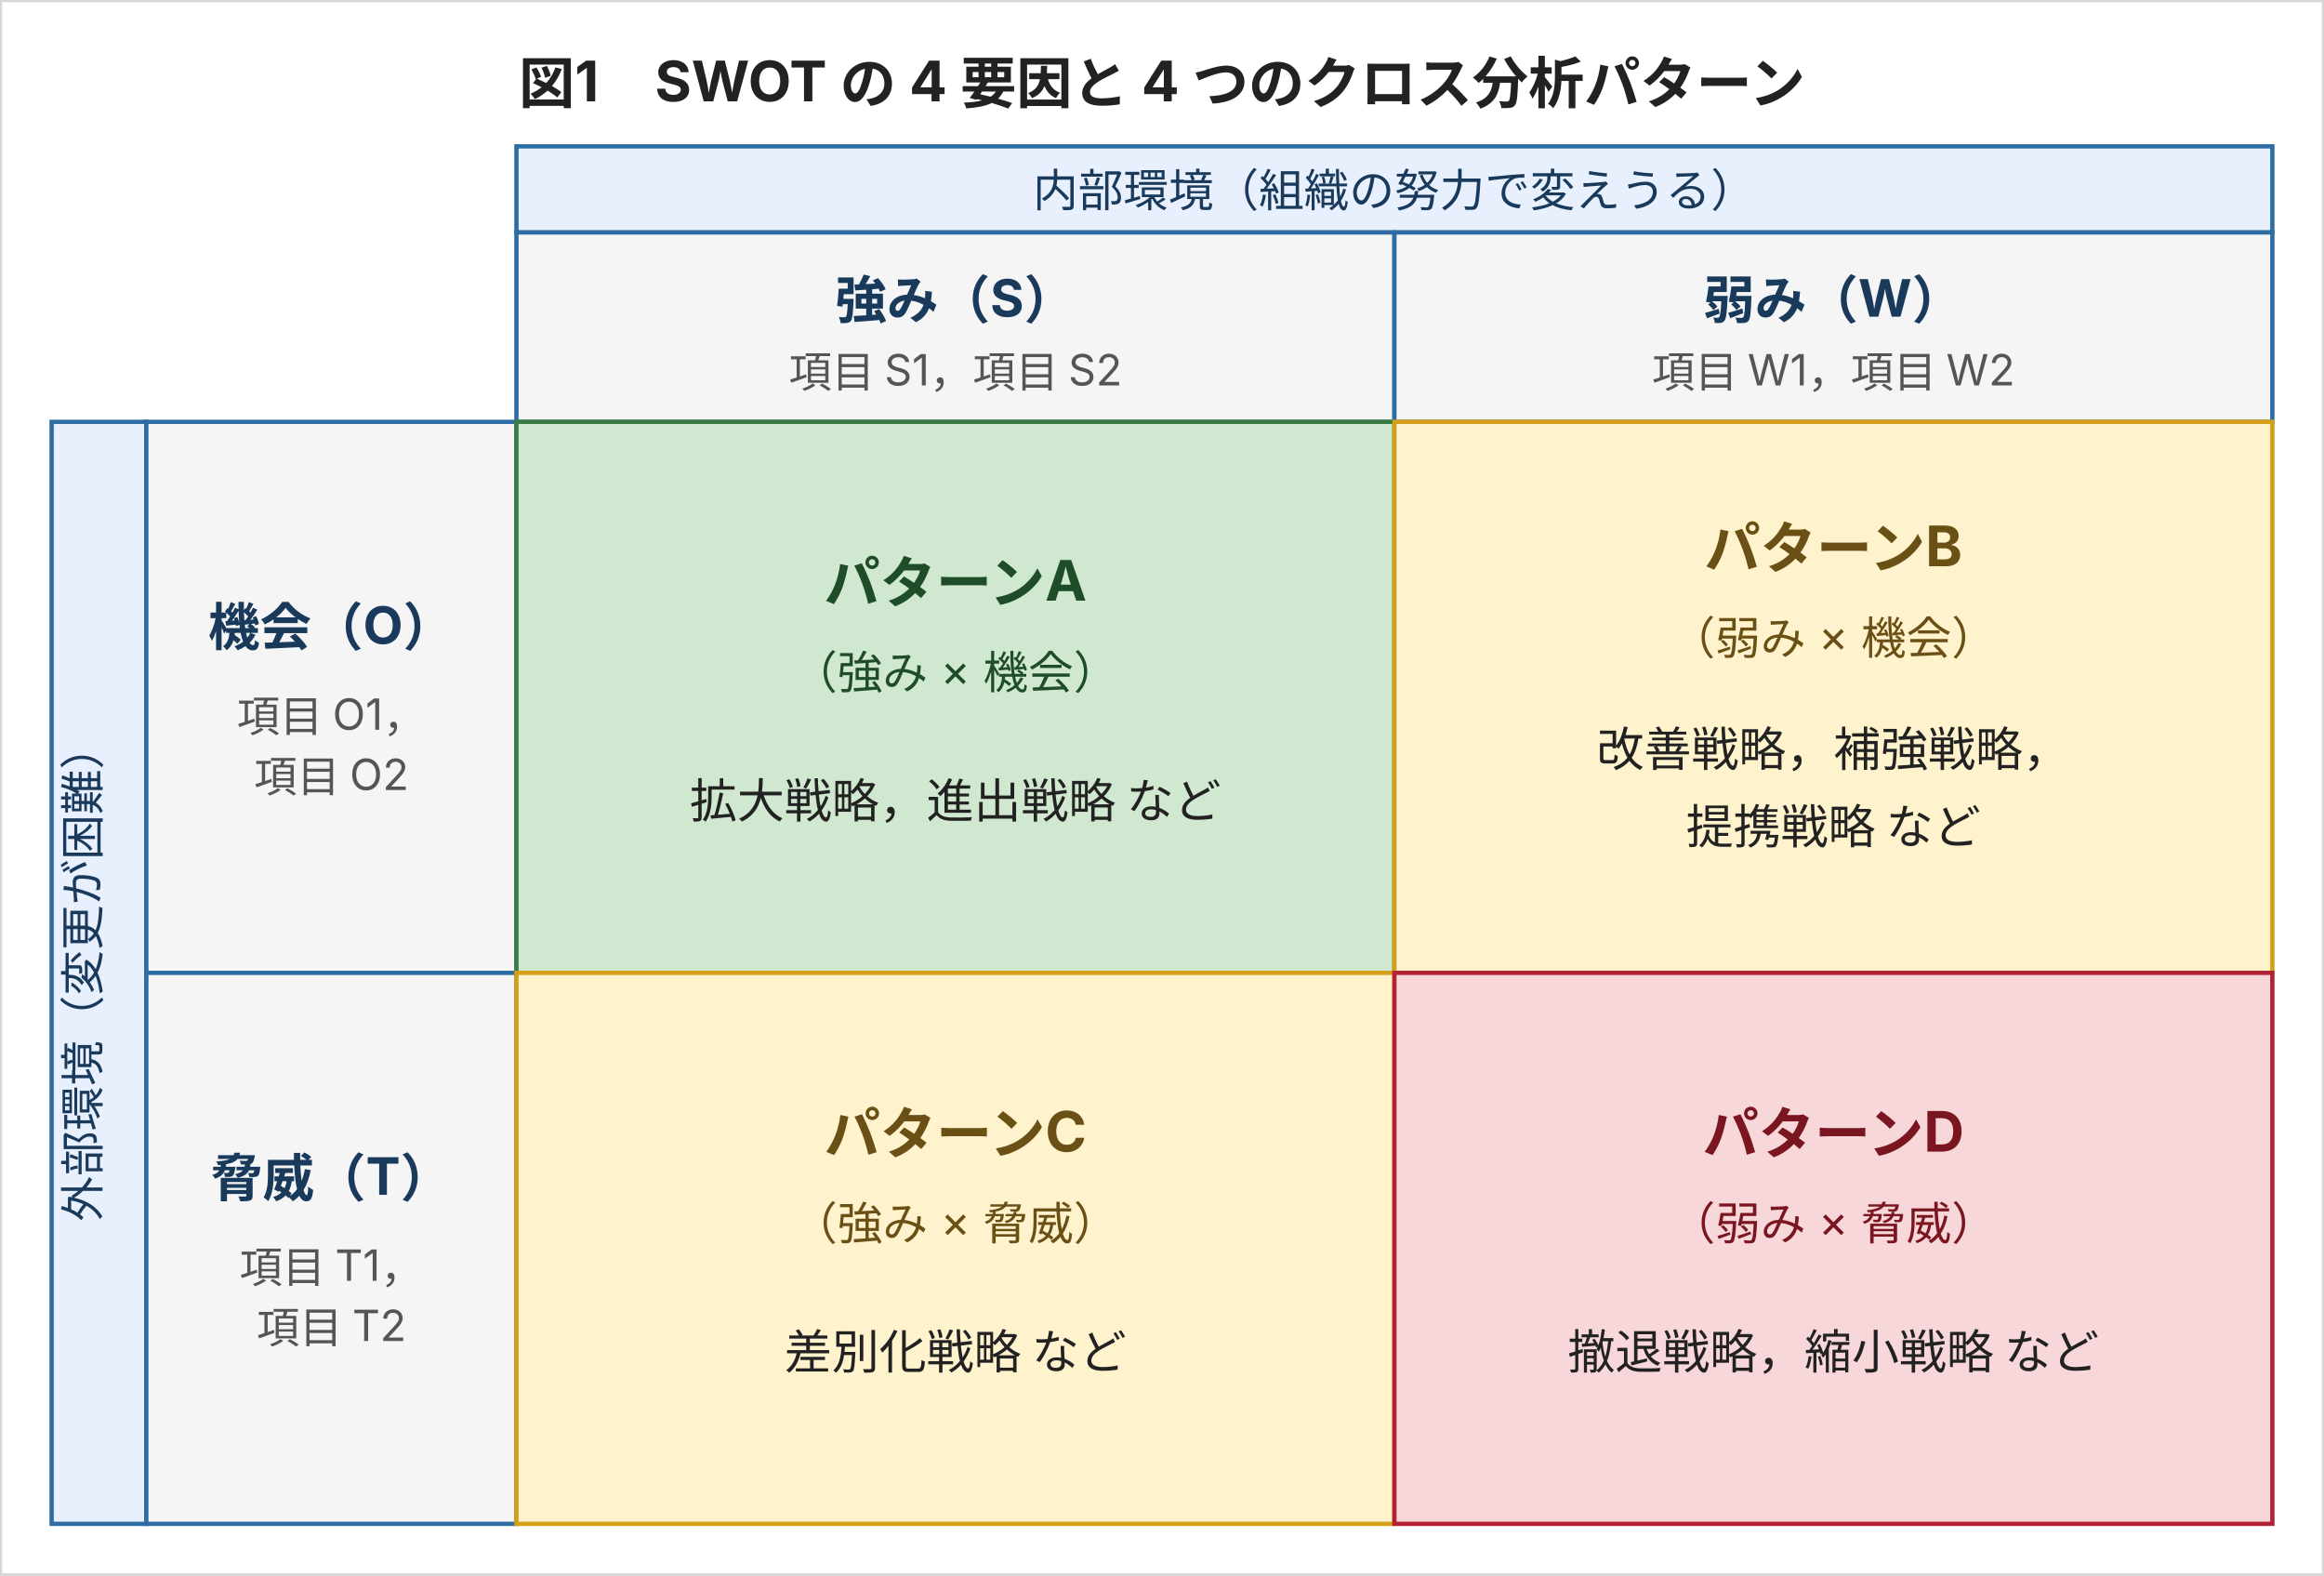
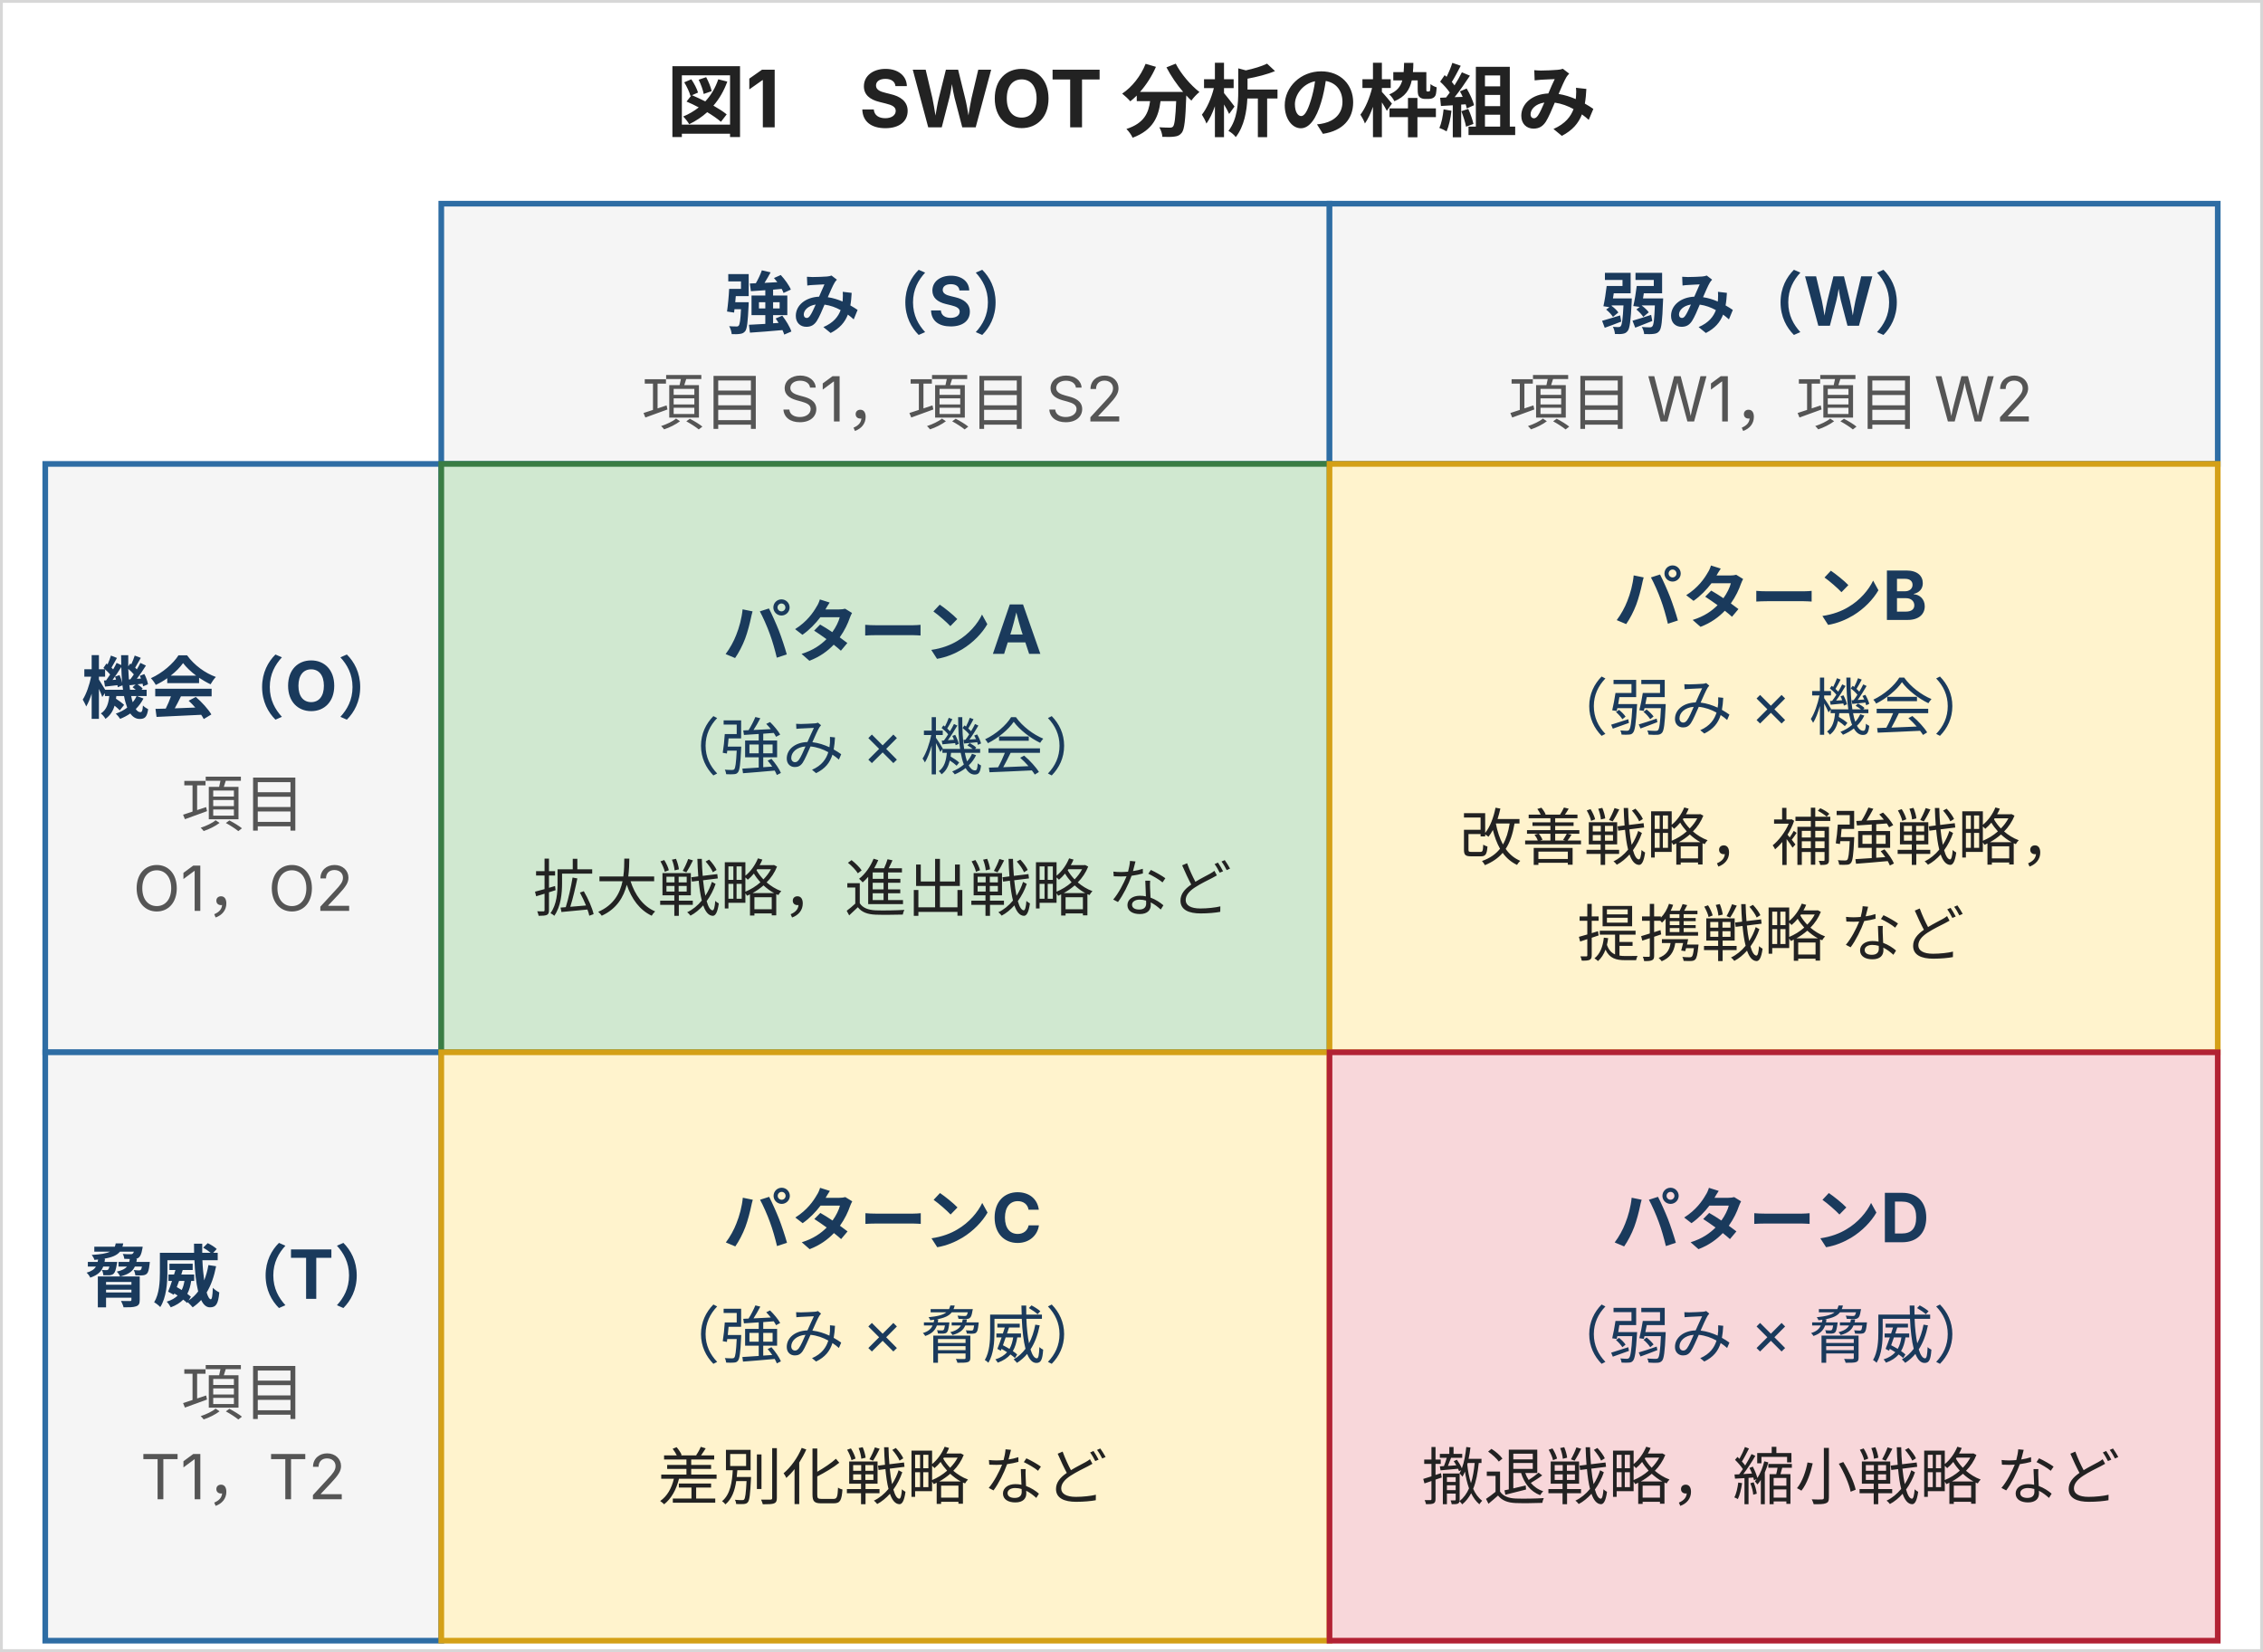
- <svg xmlns="http://www.w3.org/2000/svg" width="540" height="366" viewBox="0 0 540 366" style="max-width:540px;width:100%" role="img" aria-label="図1 SWOT分析の枠組み。内部環境の強み(S)・弱み(W)を列、外部環境の機会(O)・脅威(T)を行とする2×2マトリクス。強み×機会＝パターンA（拡大・進出戦略）、弱み×機会＝パターンB（改善・補強・提携戦略）、強み×脅威＝パターンC（差別化戦略）、弱み×脅威＝パターンD（撤退・縮小戦略）。" font-family="Inter, &quot;Noto Sans JP&quot;, &quot;Hiragino Kaku Gothic ProN&quot;, sans-serif">
-   <rect width="540" height="366" fill="#ffffff" stroke="#d7d7d7" />
-   <text x="270" y="24" text-anchor="middle" font-size="13" font-weight="bold" fill="#222">図1　SWOT の 4 要因と 4 つのクロス分析パターン</text>
-   <rect x="120" y="34" width="408" height="20" fill="#e8f0fe" stroke="#2e6da4" />
-   <text x="324" y="48" text-anchor="middle" font-size="10.5" fill="#1a3a5c">内部環境（組織の努力で変えうる）</text>
-   <rect x="12" y="98" width="22" height="256" fill="#e8f0fe" stroke="#2e6da4" />
-   <text x="23" y="226" text-anchor="middle" font-size="10.5" fill="#1a3a5c" transform="rotate(-90 23 226)">外部環境（変更が困難）</text>
-   <rect x="120" y="54" width="204" height="44" fill="#f5f5f5" stroke="#2e6da4" />
-   <text x="222" y="74" text-anchor="middle" font-size="12" font-weight="bold" fill="#1a3a5c">強み（S）</text>
-   <text x="222" y="90" text-anchor="middle" font-size="10" fill="#555">項目 S1，項目 S2</text>
-   <rect x="324" y="54" width="204" height="44" fill="#f5f5f5" stroke="#2e6da4" />
-   <text x="426" y="74" text-anchor="middle" font-size="12" font-weight="bold" fill="#1a3a5c">弱み（W）</text>
-   <text x="426" y="90" text-anchor="middle" font-size="10" fill="#555">項目 W1，項目 W2</text>
-   <rect x="34" y="98" width="86" height="128" fill="#f5f5f5" stroke="#2e6da4" />
-   <text x="77" y="150" text-anchor="middle" font-size="12" font-weight="bold" fill="#1a3a5c">機会（O）</text>
-   <text x="77" y="170" text-anchor="middle" font-size="10" fill="#555">項目 O1，</text>
-   <text x="77" y="184" text-anchor="middle" font-size="10" fill="#555">項目 O2</text>
-   <rect x="34" y="226" width="86" height="128" fill="#f5f5f5" stroke="#2e6da4" />
-   <text x="77" y="278" text-anchor="middle" font-size="12" font-weight="bold" fill="#1a3a5c">脅威（T）</text>
-   <text x="77" y="298" text-anchor="middle" font-size="10" fill="#555">項目 T1，</text>
-   <text x="77" y="312" text-anchor="middle" font-size="10" fill="#555">項目 T2</text>
-   <rect x="120" y="98" width="204" height="128" fill="#d0e8d0" stroke="#3a7d44" />
-   <text x="222" y="140" text-anchor="middle" font-size="13" font-weight="bold" fill="#1e4d27">パターンA</text>
-   <text x="222" y="160" text-anchor="middle" font-size="10.5" fill="#1e4d27">（強み × 機会）</text>
-   <text x="222" y="190" text-anchor="middle" font-size="11" fill="#222">拡大戦略，進出戦略 など</text>
-   <rect x="324" y="98" width="204" height="128" fill="#fff3cd" stroke="#d4a017" />
-   <text x="426" y="132" text-anchor="middle" font-size="13" font-weight="bold" fill="#6b5015">パターンB</text>
-   <text x="426" y="152" text-anchor="middle" font-size="10.5" fill="#6b5015">（弱み × 機会）</text>
-   <text x="426" y="178" text-anchor="middle" font-size="11" fill="#222">改善戦略，補強戦略，</text>
-   <text x="426" y="196" text-anchor="middle" font-size="11" fill="#222">提携戦略 など</text>
-   <rect x="120" y="226" width="204" height="128" fill="#fff3cd" stroke="#d4a017" />
-   <text x="222" y="268" text-anchor="middle" font-size="13" font-weight="bold" fill="#6b5015">パターンC</text>
-   <text x="222" y="288" text-anchor="middle" font-size="10.5" fill="#6b5015">（強み × 脅威）</text>
-   <text x="222" y="318" text-anchor="middle" font-size="11" fill="#222">差別化戦略 など</text>
-   <rect x="324" y="226" width="204" height="128" fill="#f8d7da" stroke="#b22234" />
-   <text x="426" y="268" text-anchor="middle" font-size="13" font-weight="bold" fill="#7a1620">パターンD</text>
-   <text x="426" y="288" text-anchor="middle" font-size="10.5" fill="#7a1620">（弱み × 脅威）</text>
-   <text x="426" y="318" text-anchor="middle" font-size="11" fill="#222">撤退戦略，縮小戦略 など</text>
+ <svg xmlns="http://www.w3.org/2000/svg" width="400" height="292" viewBox="0 0 400 292" style="max-width:400px;width:100%" role="img" aria-label="図1 SWOT分析の枠組み。強み(S)・弱み(W)を列、機会(O)・脅威(T)を行とする2×2マトリクス。強み×機会＝パターンA（拡大・進出戦略）、弱み×機会＝パターンB（改善・補強・提携戦略）、強み×脅威＝パターンC（差別化戦略）、弱み×脅威＝パターンD（撤退・縮小戦略）。" font-family="Inter, 'Noto Sans JP', 'Hiragino Kaku Gothic ProN', 'Hiragino Sans', sans-serif">
+   <rect width="400" height="292" fill="#ffffff" stroke="#d7d7d7" />
+   <text x="200" y="23" text-anchor="middle" font-size="14" font-weight="bold" fill="#222">図1　SWOT 分析の枠組み</text>
+   <rect x="78" y="36" width="157" height="46" fill="#f5f5f5" stroke="#2e6da4" />
+   <text x="156" y="58" text-anchor="middle" font-size="12" font-weight="bold" fill="#1a3a5c">強み（S）</text>
+   <text x="156" y="75" text-anchor="middle" font-size="11" fill="#555">項目 S1，項目 S2</text>
+   <rect x="235" y="36" width="157" height="46" fill="#f5f5f5" stroke="#2e6da4" />
+   <text x="313" y="58" text-anchor="middle" font-size="12" font-weight="bold" fill="#1a3a5c">弱み（W）</text>
+   <text x="313" y="75" text-anchor="middle" font-size="11" fill="#555">項目 W1，項目 W2</text>
+   <rect x="8" y="82" width="70" height="104" fill="#f5f5f5" stroke="#2e6da4" />
+   <text x="43" y="126" text-anchor="middle" font-size="12" font-weight="bold" fill="#1a3a5c">機会（O）</text>
+   <text x="43" y="146" text-anchor="middle" font-size="11" fill="#555">項目</text>
+   <text x="43" y="161" text-anchor="middle" font-size="11" fill="#555">O1，O2</text>
+   <rect x="8" y="186" width="70" height="104" fill="#f5f5f5" stroke="#2e6da4" />
+   <text x="43" y="230" text-anchor="middle" font-size="12" font-weight="bold" fill="#1a3a5c">脅威（T）</text>
+   <text x="43" y="250" text-anchor="middle" font-size="11" fill="#555">項目</text>
+   <text x="43" y="265" text-anchor="middle" font-size="11" fill="#555">T1，T2</text>
+   <rect x="78" y="82" width="157" height="104" fill="#d0e8d0" stroke="#3a7d44" />
+   <text x="156" y="116" text-anchor="middle" font-size="12" font-weight="bold" fill="#1a3a5c">パターンA</text>
+   <text x="156" y="136" text-anchor="middle" font-size="11" fill="#1a3a5c">（強み × 機会）</text>
+   <text x="156" y="161" text-anchor="middle" font-size="11" fill="#222">拡大戦略，進出戦略 など</text>
+   <rect x="235" y="82" width="157" height="104" fill="#fff3cd" stroke="#d4a017" />
+   <text x="313" y="110" text-anchor="middle" font-size="12" font-weight="bold" fill="#1a3a5c">パターンB</text>
+   <text x="313" y="129" text-anchor="middle" font-size="11" fill="#1a3a5c">（弱み × 機会）</text>
+   <text x="313" y="152" text-anchor="middle" font-size="11" fill="#222">改善戦略，補強戦略，</text>
+   <text x="313" y="169" text-anchor="middle" font-size="11" fill="#222">提携戦略 など</text>
+   <rect x="78" y="186" width="157" height="104" fill="#fff3cd" stroke="#d4a017" />
+   <text x="156" y="220" text-anchor="middle" font-size="12" font-weight="bold" fill="#1a3a5c">パターンC</text>
+   <text x="156" y="240" text-anchor="middle" font-size="11" fill="#1a3a5c">（強み × 脅威）</text>
+   <text x="156" y="265" text-anchor="middle" font-size="11" fill="#222">差別化戦略 など</text>
+   <rect x="235" y="186" width="157" height="104" fill="#f8d7da" stroke="#b22234" />
+   <text x="313" y="220" text-anchor="middle" font-size="12" font-weight="bold" fill="#1a3a5c">パターンD</text>
+   <text x="313" y="240" text-anchor="middle" font-size="11" fill="#1a3a5c">（弱み × 脅威）</text>
+   <text x="313" y="265" text-anchor="middle" font-size="11" fill="#222">撤退戦略，縮小戦略 など</text>
</svg>
